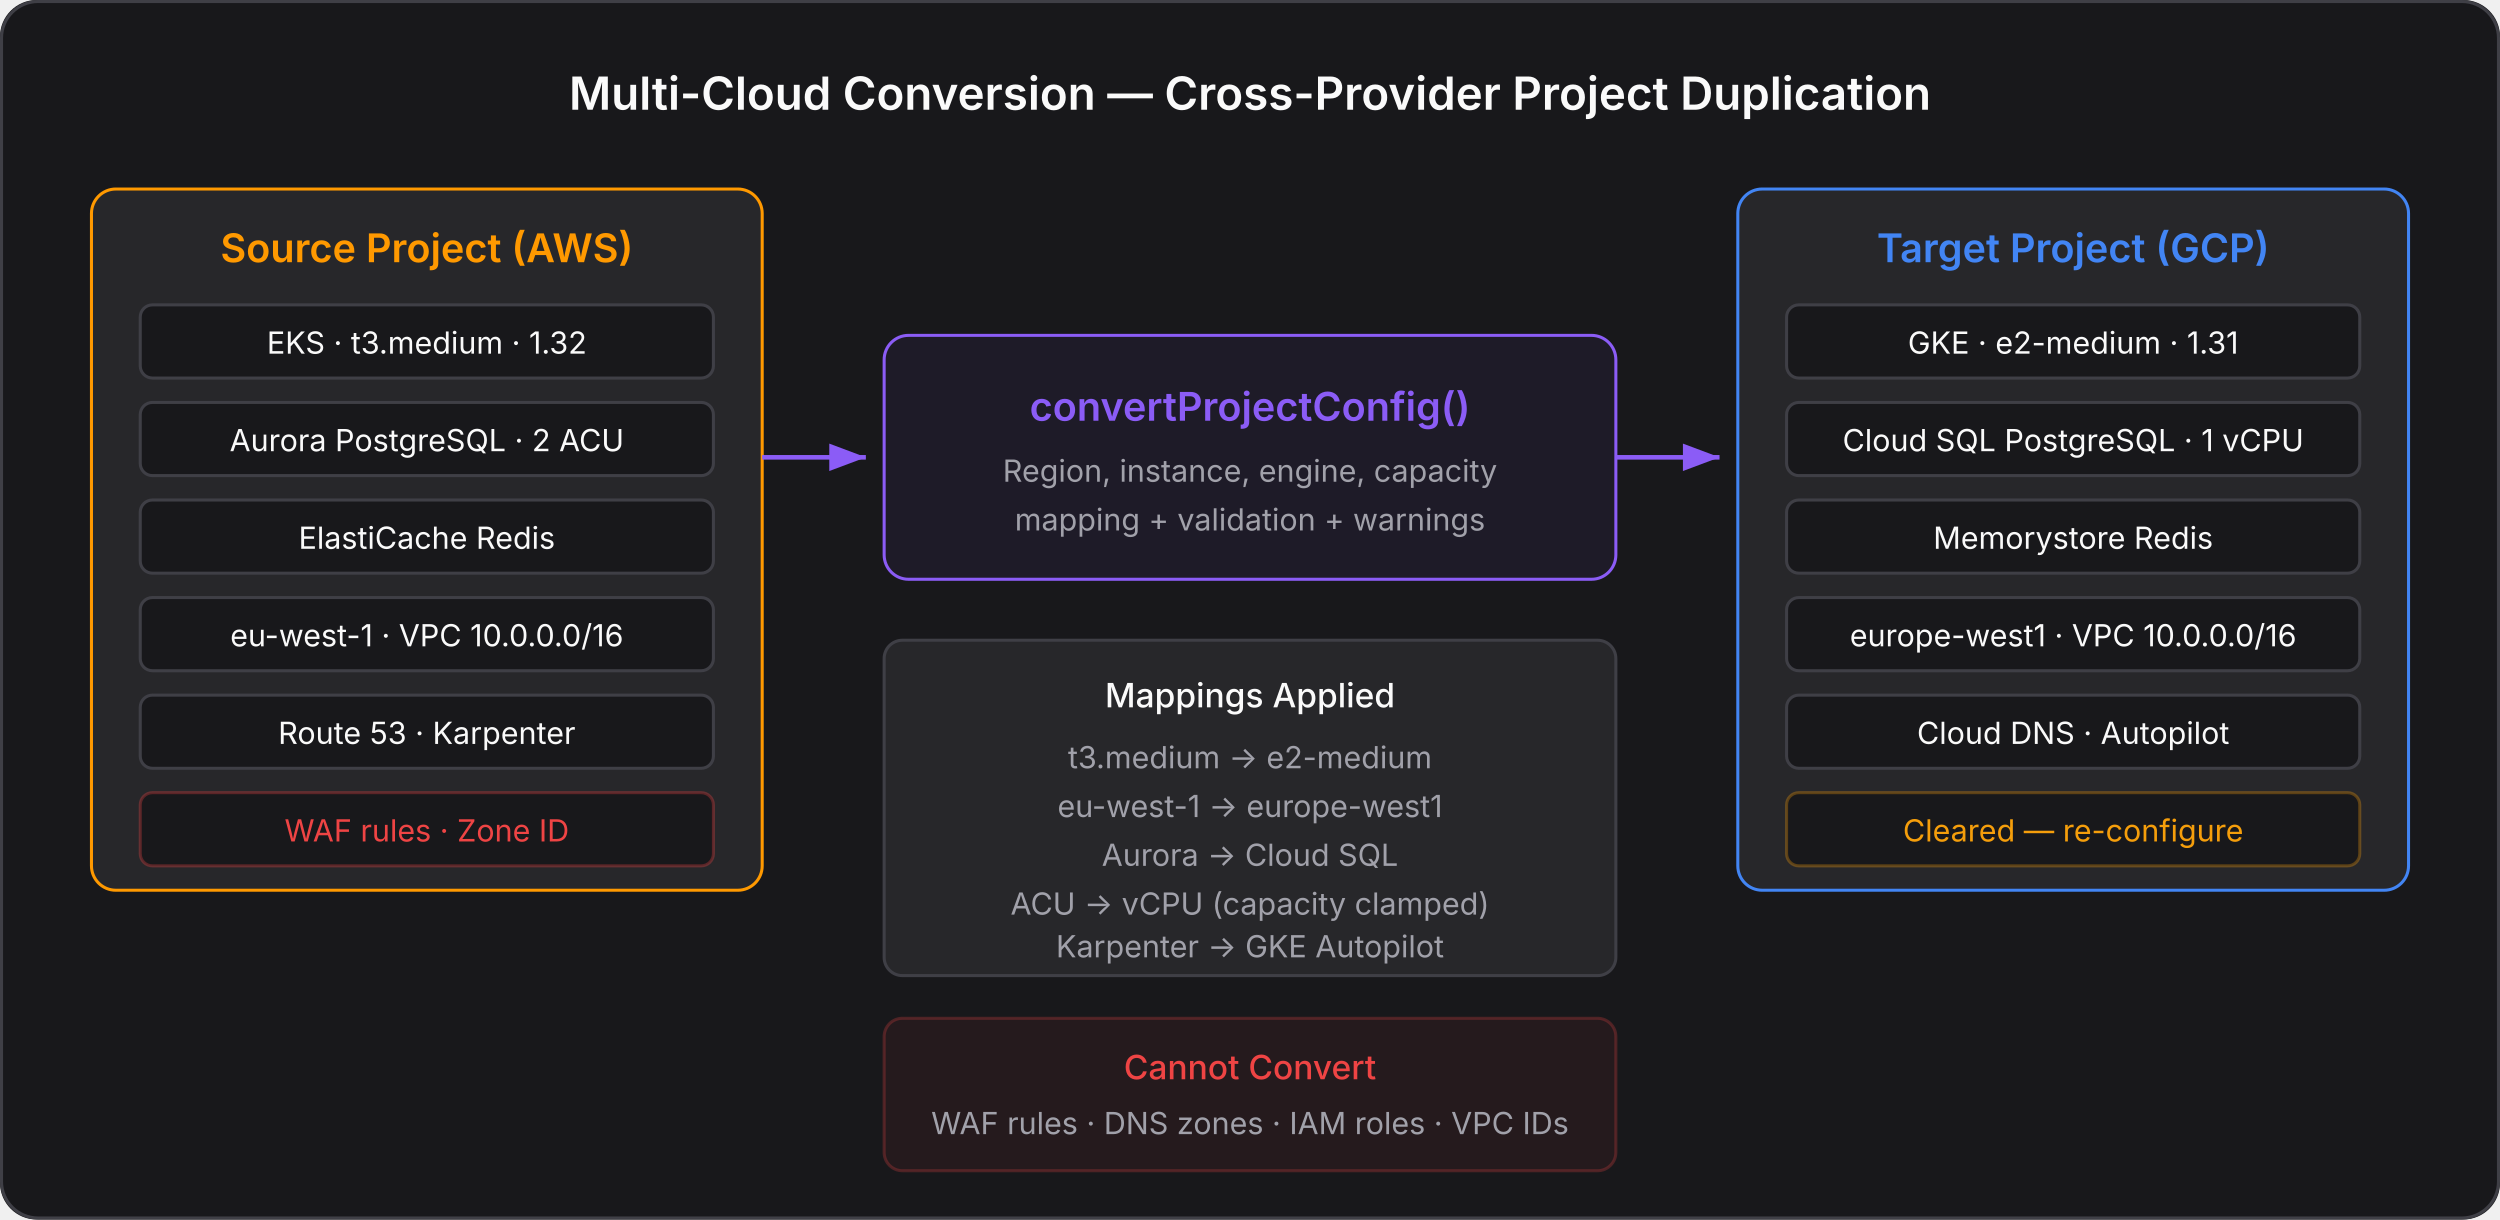
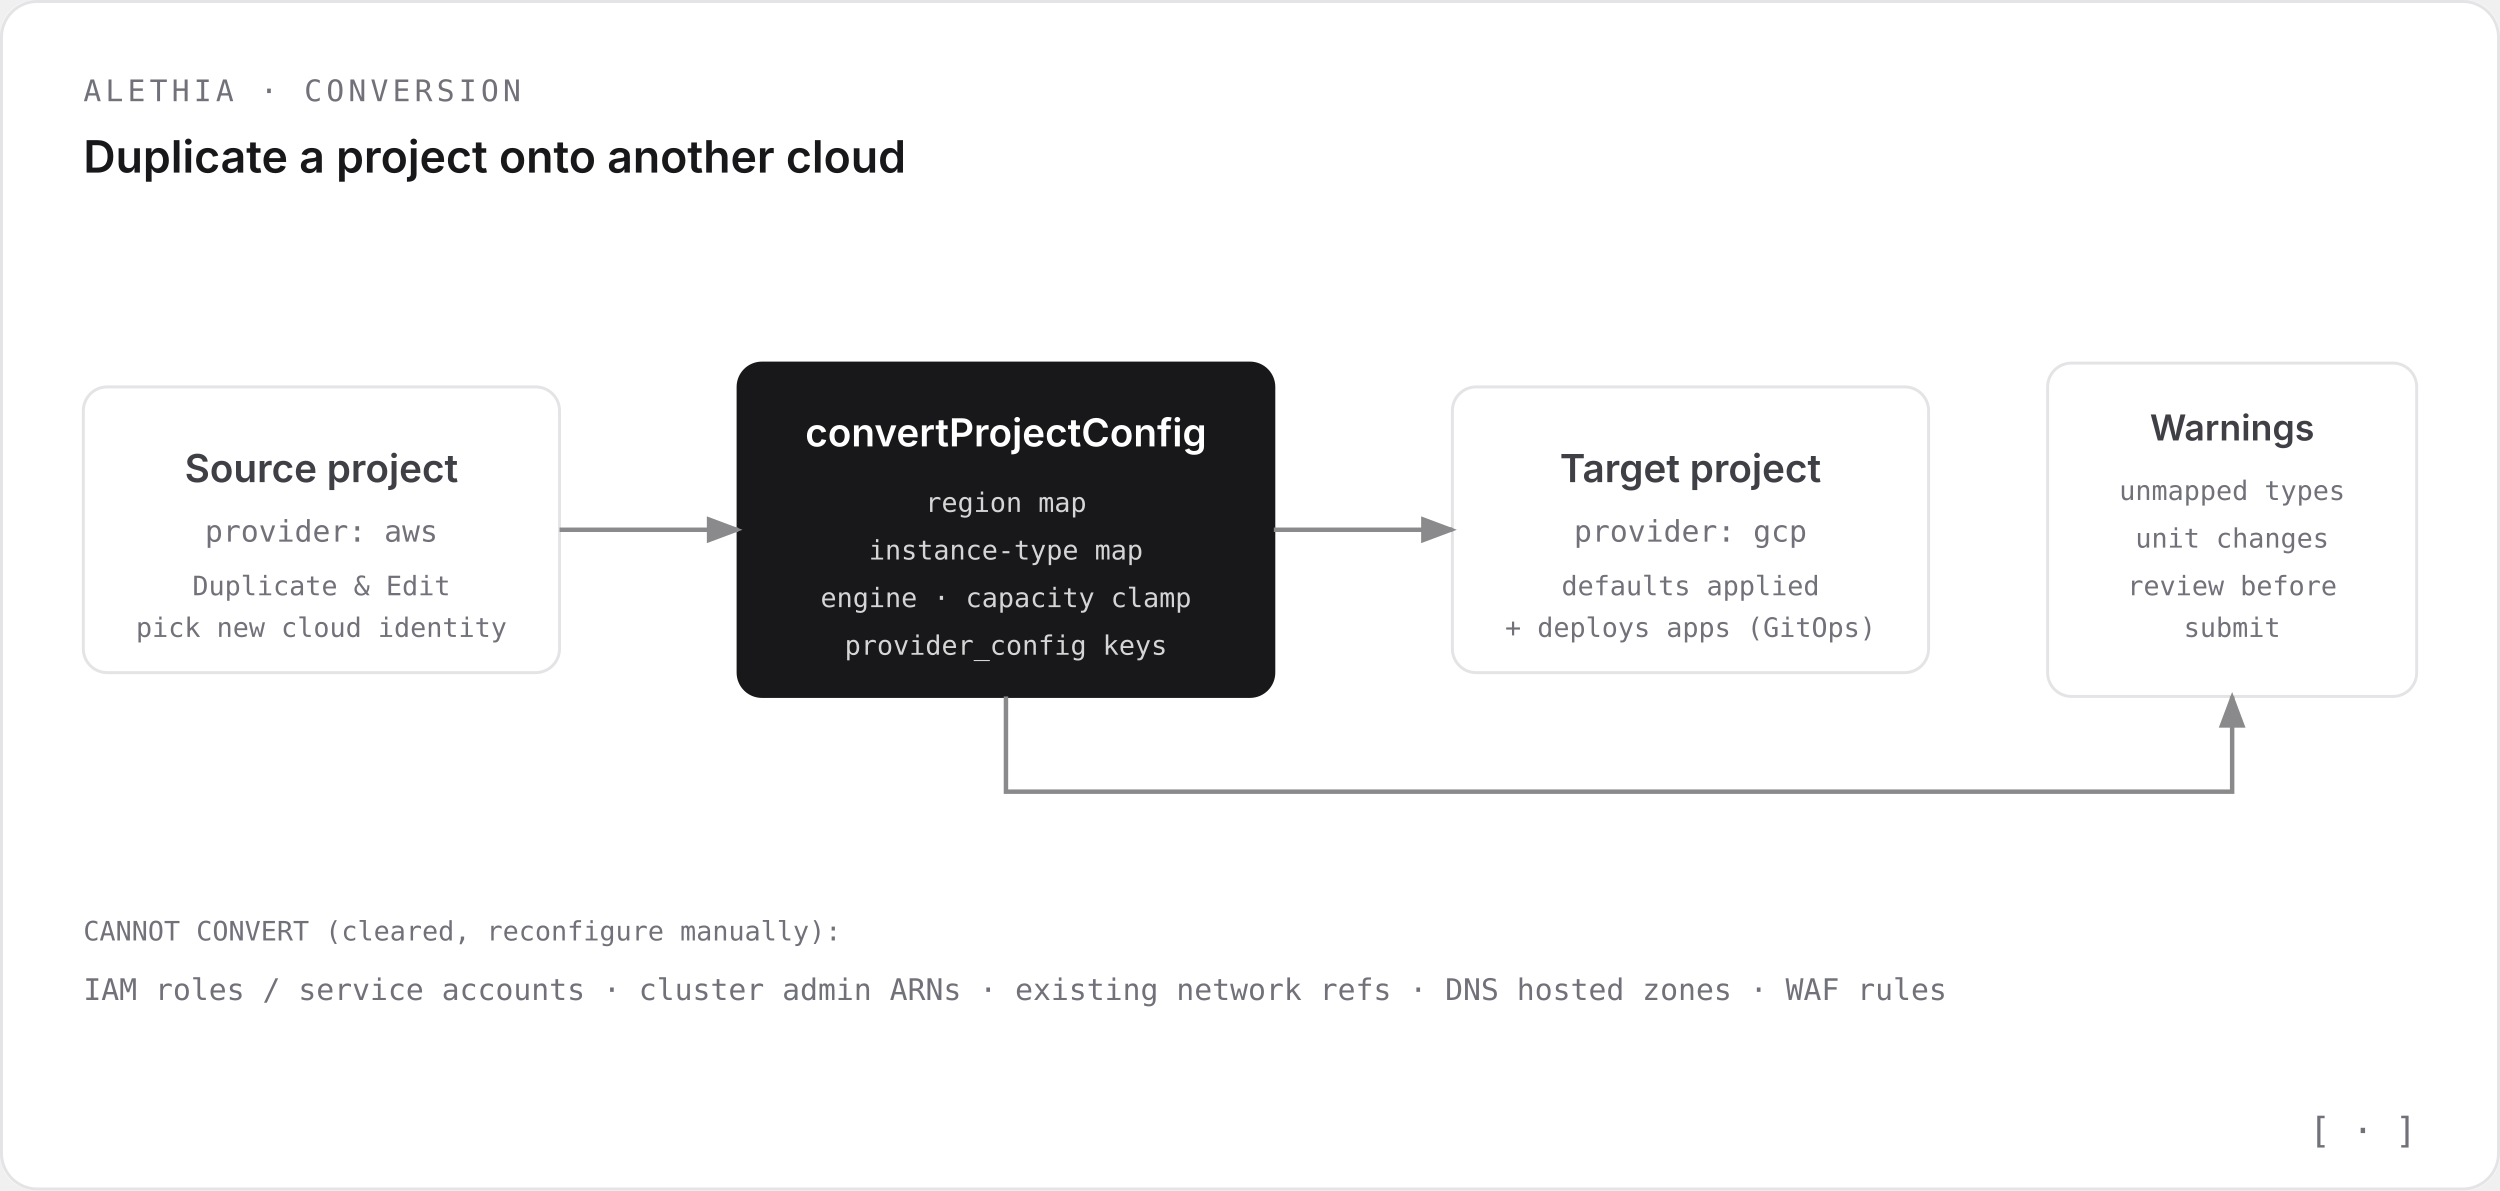
- <svg xmlns="http://www.w3.org/2000/svg" viewBox="0 0 820 400" width="100%" fill="none">
+ <svg xmlns="http://www.w3.org/2000/svg" viewBox="0 0 840 400" width="100%" role="img" aria-label="Multi-cloud conversion: duplicating a project onto another cloud maps regions, instances, engines and capacity, and surfaces warnings">
+   <style>
+     .d-bg{fill:#fafafa}.d-surface{fill:#fff;stroke:#e4e4e7;stroke-width:1}.d-surface2{fill:#f4f4f5;stroke:#e4e4e7;stroke-width:1}.d-emph{fill:#18181b;stroke:#18181b}
+     .d-title{fill:#18181b}.d-label{fill:#3f3f46}.d-sub{fill:#71717a}.d-emph-text{fill:#fff}
+     .d-eyebrow{fill:#71717a;letter-spacing:.14em}.d-edge{stroke:#8a8a8d;stroke-width:1.5;fill:none}
+     .d-edge-fill{fill:#8a8a8d}.d-grid{stroke:#f0f0f1;stroke-width:1}
+     text{font-family:'Geist',ui-sans-serif,system-ui,-apple-system,'Segoe UI',sans-serif}
+     .mono{font-family:'Geist Mono',ui-monospace,SFMono-Regular,Menlo,monospace}
+     @media (prefers-color-scheme:dark){
+       .d-bg{fill:#101012}.d-surface{fill:#18181b;stroke:#2c2c30}.d-surface2{fill:#202023;stroke:#2c2c30}.d-emph{fill:#fafafa;stroke:#fafafa}
+       .d-title{fill:#fafafa}.d-label{fill:#d4d4d8}.d-sub{fill:#8a8a8d}.d-emph-text{fill:#18181b}
+       .d-eyebrow{fill:#8a8a8d}.d-edge{stroke:#71717a}.d-edge-fill{fill:#71717a}.d-grid{stroke:#1a1a1d}
+     }
+   </style>
  <defs>
-     <marker id="arrow" markerWidth="8" markerHeight="6" refX="8" refY="3" orient="auto">
-       <path d="M0,0 L8,3 L0,6" fill="#52525B" />
-     </marker>
-     <marker id="arrow-accent" markerWidth="8" markerHeight="6" refX="8" refY="3" orient="auto">
-       <path d="M0,0 L8,3 L0,6" fill="#8B5CF6" />
+     <pattern id="grid" width="28" height="28" patternUnits="userSpaceOnUse">
+       <path class="d-grid" d="M28 0 H0 V28" fill="none" />
+     </pattern>
+     <marker id="ar" markerWidth="8" markerHeight="8" refX="7" refY="3" orient="auto">
+       <path class="d-edge-fill" d="M0,0 L8,3 L0,6" />
    </marker>
  </defs>
-   <rect width="820" height="400" rx="12" fill="#18181B" />
-   <rect x="0.5" y="0.5" width="819" height="399" rx="12" fill="none" stroke="#3F3F46" />
-   <text x="410" y="36" text-anchor="middle" font-family="Inter, system-ui, sans-serif" font-size="15" font-weight="600" fill="#FAFAFA">Multi-Cloud Conversion — Cross-Provider Project Duplication</text>
-   <rect x="30" y="62" width="220" height="230" rx="8" fill="#27272A" stroke="#FF9900" />
-   <text x="140" y="86" text-anchor="middle" font-family="Inter, system-ui, sans-serif" font-size="13" font-weight="600" fill="#FF9900">Source Project (AWS)</text>
-   <rect x="46" y="100" width="188" height="24" rx="4" fill="#18181B" stroke="#3F3F46" />
-   <text x="140" y="116" text-anchor="middle" font-family="Inter, system-ui, sans-serif" font-size="10" fill="#FAFAFA">EKS · t3.medium · 1.32</text>
-   <rect x="46" y="132" width="188" height="24" rx="4" fill="#18181B" stroke="#3F3F46" />
-   <text x="140" y="148" text-anchor="middle" font-family="Inter, system-ui, sans-serif" font-size="10" fill="#FAFAFA">Aurora PostgreSQL · 2 ACU</text>
-   <rect x="46" y="164" width="188" height="24" rx="4" fill="#18181B" stroke="#3F3F46" />
-   <text x="140" y="180" text-anchor="middle" font-family="Inter, system-ui, sans-serif" font-size="10" fill="#FAFAFA">ElastiCache Redis</text>
-   <rect x="46" y="196" width="188" height="24" rx="4" fill="#18181B" stroke="#3F3F46" />
-   <text x="140" y="212" text-anchor="middle" font-family="Inter, system-ui, sans-serif" font-size="10" fill="#FAFAFA">eu-west-1 · VPC 10.0.0.0/16</text>
-   <rect x="46" y="228" width="188" height="24" rx="4" fill="#18181B" stroke="#3F3F46" />
-   <text x="140" y="244" text-anchor="middle" font-family="Inter, system-ui, sans-serif" font-size="10" fill="#FAFAFA">Route 53 · Karpenter</text>
-   <rect x="46" y="260" width="188" height="24" rx="4" fill="#18181B" stroke="#EF444450" />
-   <text x="140" y="276" text-anchor="middle" font-family="Inter, system-ui, sans-serif" font-size="10" fill="#EF4444">WAF rules · Zone ID</text>
-   <rect x="290" y="110" width="240" height="80" rx="8" fill="#8B5CF610" stroke="#8B5CF6" />
-   <text x="410" y="138" text-anchor="middle" font-family="Inter, system-ui, sans-serif" font-size="13" font-weight="600" fill="#8B5CF6">convertProjectConfig()</text>
-   <text x="410" y="158" text-anchor="middle" font-family="Inter, system-ui, sans-serif" font-size="10" fill="#A1A1AA">Region, instance, engine, capacity</text>
-   <text x="410" y="174" text-anchor="middle" font-family="Inter, system-ui, sans-serif" font-size="10" fill="#A1A1AA">mapping + validation + warnings</text>
-   <line x1="250" y1="150" x2="284" y2="150" stroke="#8B5CF6" stroke-width="1.5" marker-end="url(#arrow-accent)" />
-   <line x1="530" y1="150" x2="564" y2="150" stroke="#8B5CF6" stroke-width="1.5" marker-end="url(#arrow-accent)" />
-   <rect x="570" y="62" width="220" height="230" rx="8" fill="#27272A" stroke="#4285F4" />
-   <text x="680" y="86" text-anchor="middle" font-family="Inter, system-ui, sans-serif" font-size="13" font-weight="600" fill="#4285F4">Target Project (GCP)</text>
-   <rect x="586" y="100" width="188" height="24" rx="4" fill="#18181B" stroke="#3F3F46" />
-   <text x="680" y="116" text-anchor="middle" font-family="Inter, system-ui, sans-serif" font-size="10" fill="#FAFAFA">GKE · e2-medium · 1.31</text>
-   <rect x="586" y="132" width="188" height="24" rx="4" fill="#18181B" stroke="#3F3F46" />
-   <text x="680" y="148" text-anchor="middle" font-family="Inter, system-ui, sans-serif" font-size="10" fill="#FAFAFA">Cloud SQL PostgreSQL · 1 vCPU</text>
-   <rect x="586" y="164" width="188" height="24" rx="4" fill="#18181B" stroke="#3F3F46" />
-   <text x="680" y="180" text-anchor="middle" font-family="Inter, system-ui, sans-serif" font-size="10" fill="#FAFAFA">Memorystore Redis</text>
-   <rect x="586" y="196" width="188" height="24" rx="4" fill="#18181B" stroke="#3F3F46" />
-   <text x="680" y="212" text-anchor="middle" font-family="Inter, system-ui, sans-serif" font-size="10" fill="#FAFAFA">europe-west1 · VPC 10.0.0.0/16</text>
-   <rect x="586" y="228" width="188" height="24" rx="4" fill="#18181B" stroke="#3F3F46" />
-   <text x="680" y="244" text-anchor="middle" font-family="Inter, system-ui, sans-serif" font-size="10" fill="#FAFAFA">Cloud DNS · Autopilot</text>
-   <rect x="586" y="260" width="188" height="24" rx="4" fill="#18181B" stroke="#F59E0B50" />
-   <text x="680" y="276" text-anchor="middle" font-family="Inter, system-ui, sans-serif" font-size="10" fill="#F59E0B">Cleared — re-configure</text>
-   <rect x="290" y="210" width="240" height="110" rx="6" fill="#27272A" stroke="#3F3F46" />
-   <text x="410" y="232" text-anchor="middle" font-family="Inter, system-ui, sans-serif" font-size="11" font-weight="500" fill="#FAFAFA">Mappings Applied</text>
-   <text x="410" y="252" text-anchor="middle" font-family="Inter, system-ui, sans-serif" font-size="10" fill="#A1A1AA">t3.medium → e2-medium</text>
-   <text x="410" y="268" text-anchor="middle" font-family="Inter, system-ui, sans-serif" font-size="10" fill="#A1A1AA">eu-west-1 → europe-west1</text>
-   <text x="410" y="284" text-anchor="middle" font-family="Inter, system-ui, sans-serif" font-size="10" fill="#A1A1AA">Aurora → Cloud SQL</text>
-   <text x="410" y="300" text-anchor="middle" font-family="Inter, system-ui, sans-serif" font-size="10" fill="#A1A1AA">ACU → vCPU (capacity clamped)</text>
-   <text x="410" y="314" text-anchor="middle" font-family="Inter, system-ui, sans-serif" font-size="10" fill="#A1A1AA">Karpenter → GKE Autopilot</text>
-   <rect x="290" y="334" width="240" height="50" rx="6" fill="#EF444410" stroke="#EF444440" />
-   <text x="410" y="354" text-anchor="middle" font-family="Inter, system-ui, sans-serif" font-size="11" font-weight="500" fill="#EF4444">Cannot Convert</text>
-   <text x="410" y="372" text-anchor="middle" font-family="Inter, system-ui, sans-serif" font-size="10" fill="#A1A1AA">WAF rules · DNS zones · IAM roles · VPC IDs</text>
+   <rect class="d-bg" x="0" y="0" width="840" height="400" rx="12" />
+   <rect x="0" y="0" width="840" height="400" rx="12" fill="url(#grid)" />
+   <rect class="d-surface" x="0.5" y="0.5" width="839" height="399" rx="12" fill="none" />
+   <text class="d-eyebrow mono" x="28" y="34" font-size="10">ALETHIA · CONVERSION</text>
+   <text class="d-title" x="28" y="58" font-size="15" font-weight="600">Duplicate a project onto another cloud</text>
+   <rect class="d-surface" x="28" y="130" width="160" height="96" rx="8" />
+   <text class="d-label" x="108" y="162" text-anchor="middle" font-size="13" font-weight="600">Source project</text>
+   <text class="d-sub mono" x="108" y="182" text-anchor="middle" font-size="10">provider: aws</text>
+   <text class="d-sub mono" x="108" y="200" text-anchor="middle" font-size="9">Duplicate &amp; Edit</text>
+   <text class="d-sub mono" x="108" y="214" text-anchor="middle" font-size="9">pick new cloud identity</text>
+   <rect class="d-emph" x="248" y="122" width="180" height="112" rx="8" />
+   <text class="d-emph-text" x="338" y="150" text-anchor="middle" font-size="13" font-weight="600">convertProjectConfig</text>
+   <text class="d-emph-text mono" x="338" y="172" text-anchor="middle" font-size="9" opacity="0.82">region map</text>
+   <text class="d-emph-text mono" x="338" y="188" text-anchor="middle" font-size="9" opacity="0.82">instance-type map</text>
+   <text class="d-emph-text mono" x="338" y="204" text-anchor="middle" font-size="9" opacity="0.82">engine · capacity clamp</text>
+   <text class="d-emph-text mono" x="338" y="220" text-anchor="middle" font-size="9" opacity="0.82">provider_config keys</text>
+   <rect class="d-surface" x="488" y="130" width="160" height="96" rx="8" />
+   <text class="d-label" x="568" y="162" text-anchor="middle" font-size="13" font-weight="600">Target project</text>
+   <text class="d-sub mono" x="568" y="182" text-anchor="middle" font-size="10">provider: gcp</text>
+   <text class="d-sub mono" x="568" y="200" text-anchor="middle" font-size="9">defaults applied</text>
+   <text class="d-sub mono" x="568" y="214" text-anchor="middle" font-size="9">+ deploys apps (GitOps)</text>
+   <rect class="d-surface" x="688" y="122" width="124" height="112" rx="8" />
+   <text class="d-label" x="750" y="148" text-anchor="middle" font-size="12" font-weight="600">Warnings</text>
+   <text class="d-sub mono" x="750" y="168" text-anchor="middle" font-size="9">unmapped types</text>
+   <text class="d-sub mono" x="750" y="184" text-anchor="middle" font-size="9">unit changes</text>
+   <text class="d-sub mono" x="750" y="200" text-anchor="middle" font-size="9">review before</text>
+   <text class="d-sub mono" x="750" y="214" text-anchor="middle" font-size="9">submit</text>
+   <line class="d-edge" x1="188" y1="178" x2="248" y2="178" marker-end="url(#ar)" />
+   <line class="d-edge" x1="428" y1="178" x2="488" y2="178" marker-end="url(#ar)" />
+   <path class="d-edge" d="M338 234 V266 H750 V234" marker-end="url(#ar)" />
+   <text class="d-sub mono" x="28" y="316" font-size="9">CANNOT CONVERT (cleared, reconfigure manually):</text>
+   <text class="d-sub mono" x="28" y="336" font-size="10">IAM roles / service accounts · cluster admin ARNs · existing network refs · DNS hosted zones · WAF rules</text>
+   <text class="d-sub mono" x="812" y="384" text-anchor="end" font-size="12">[ · ]</text>
</svg>
